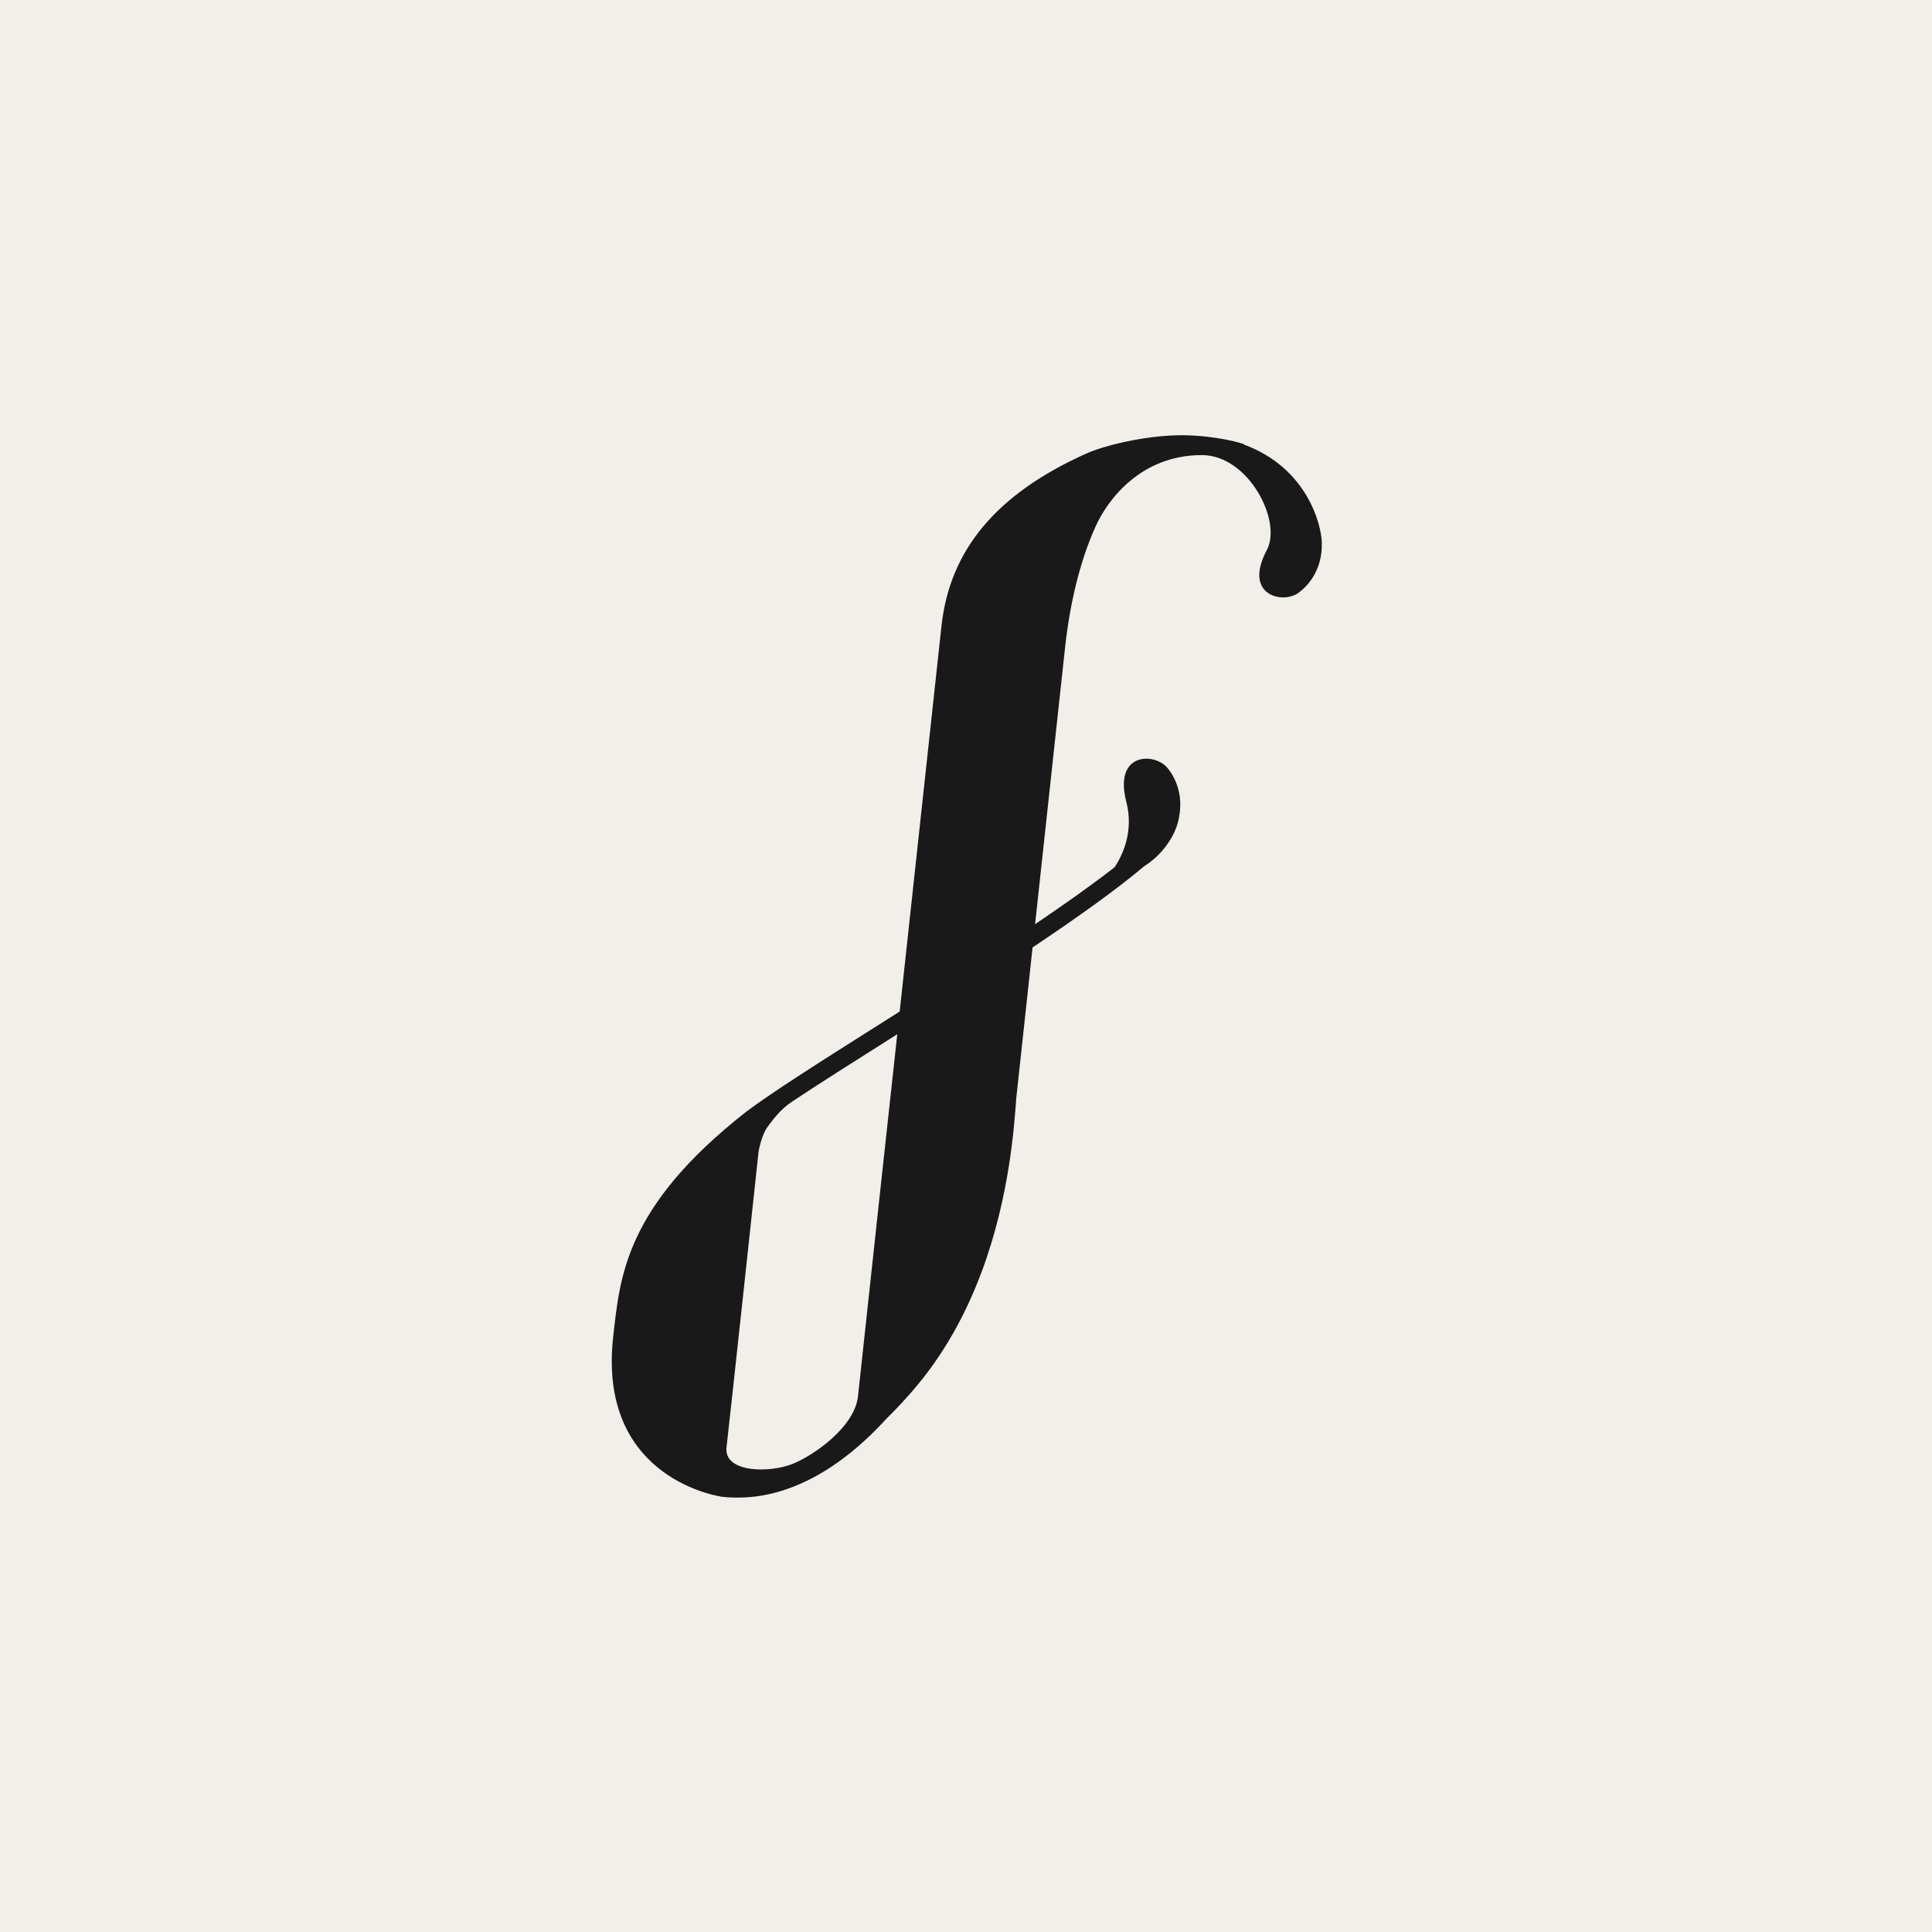
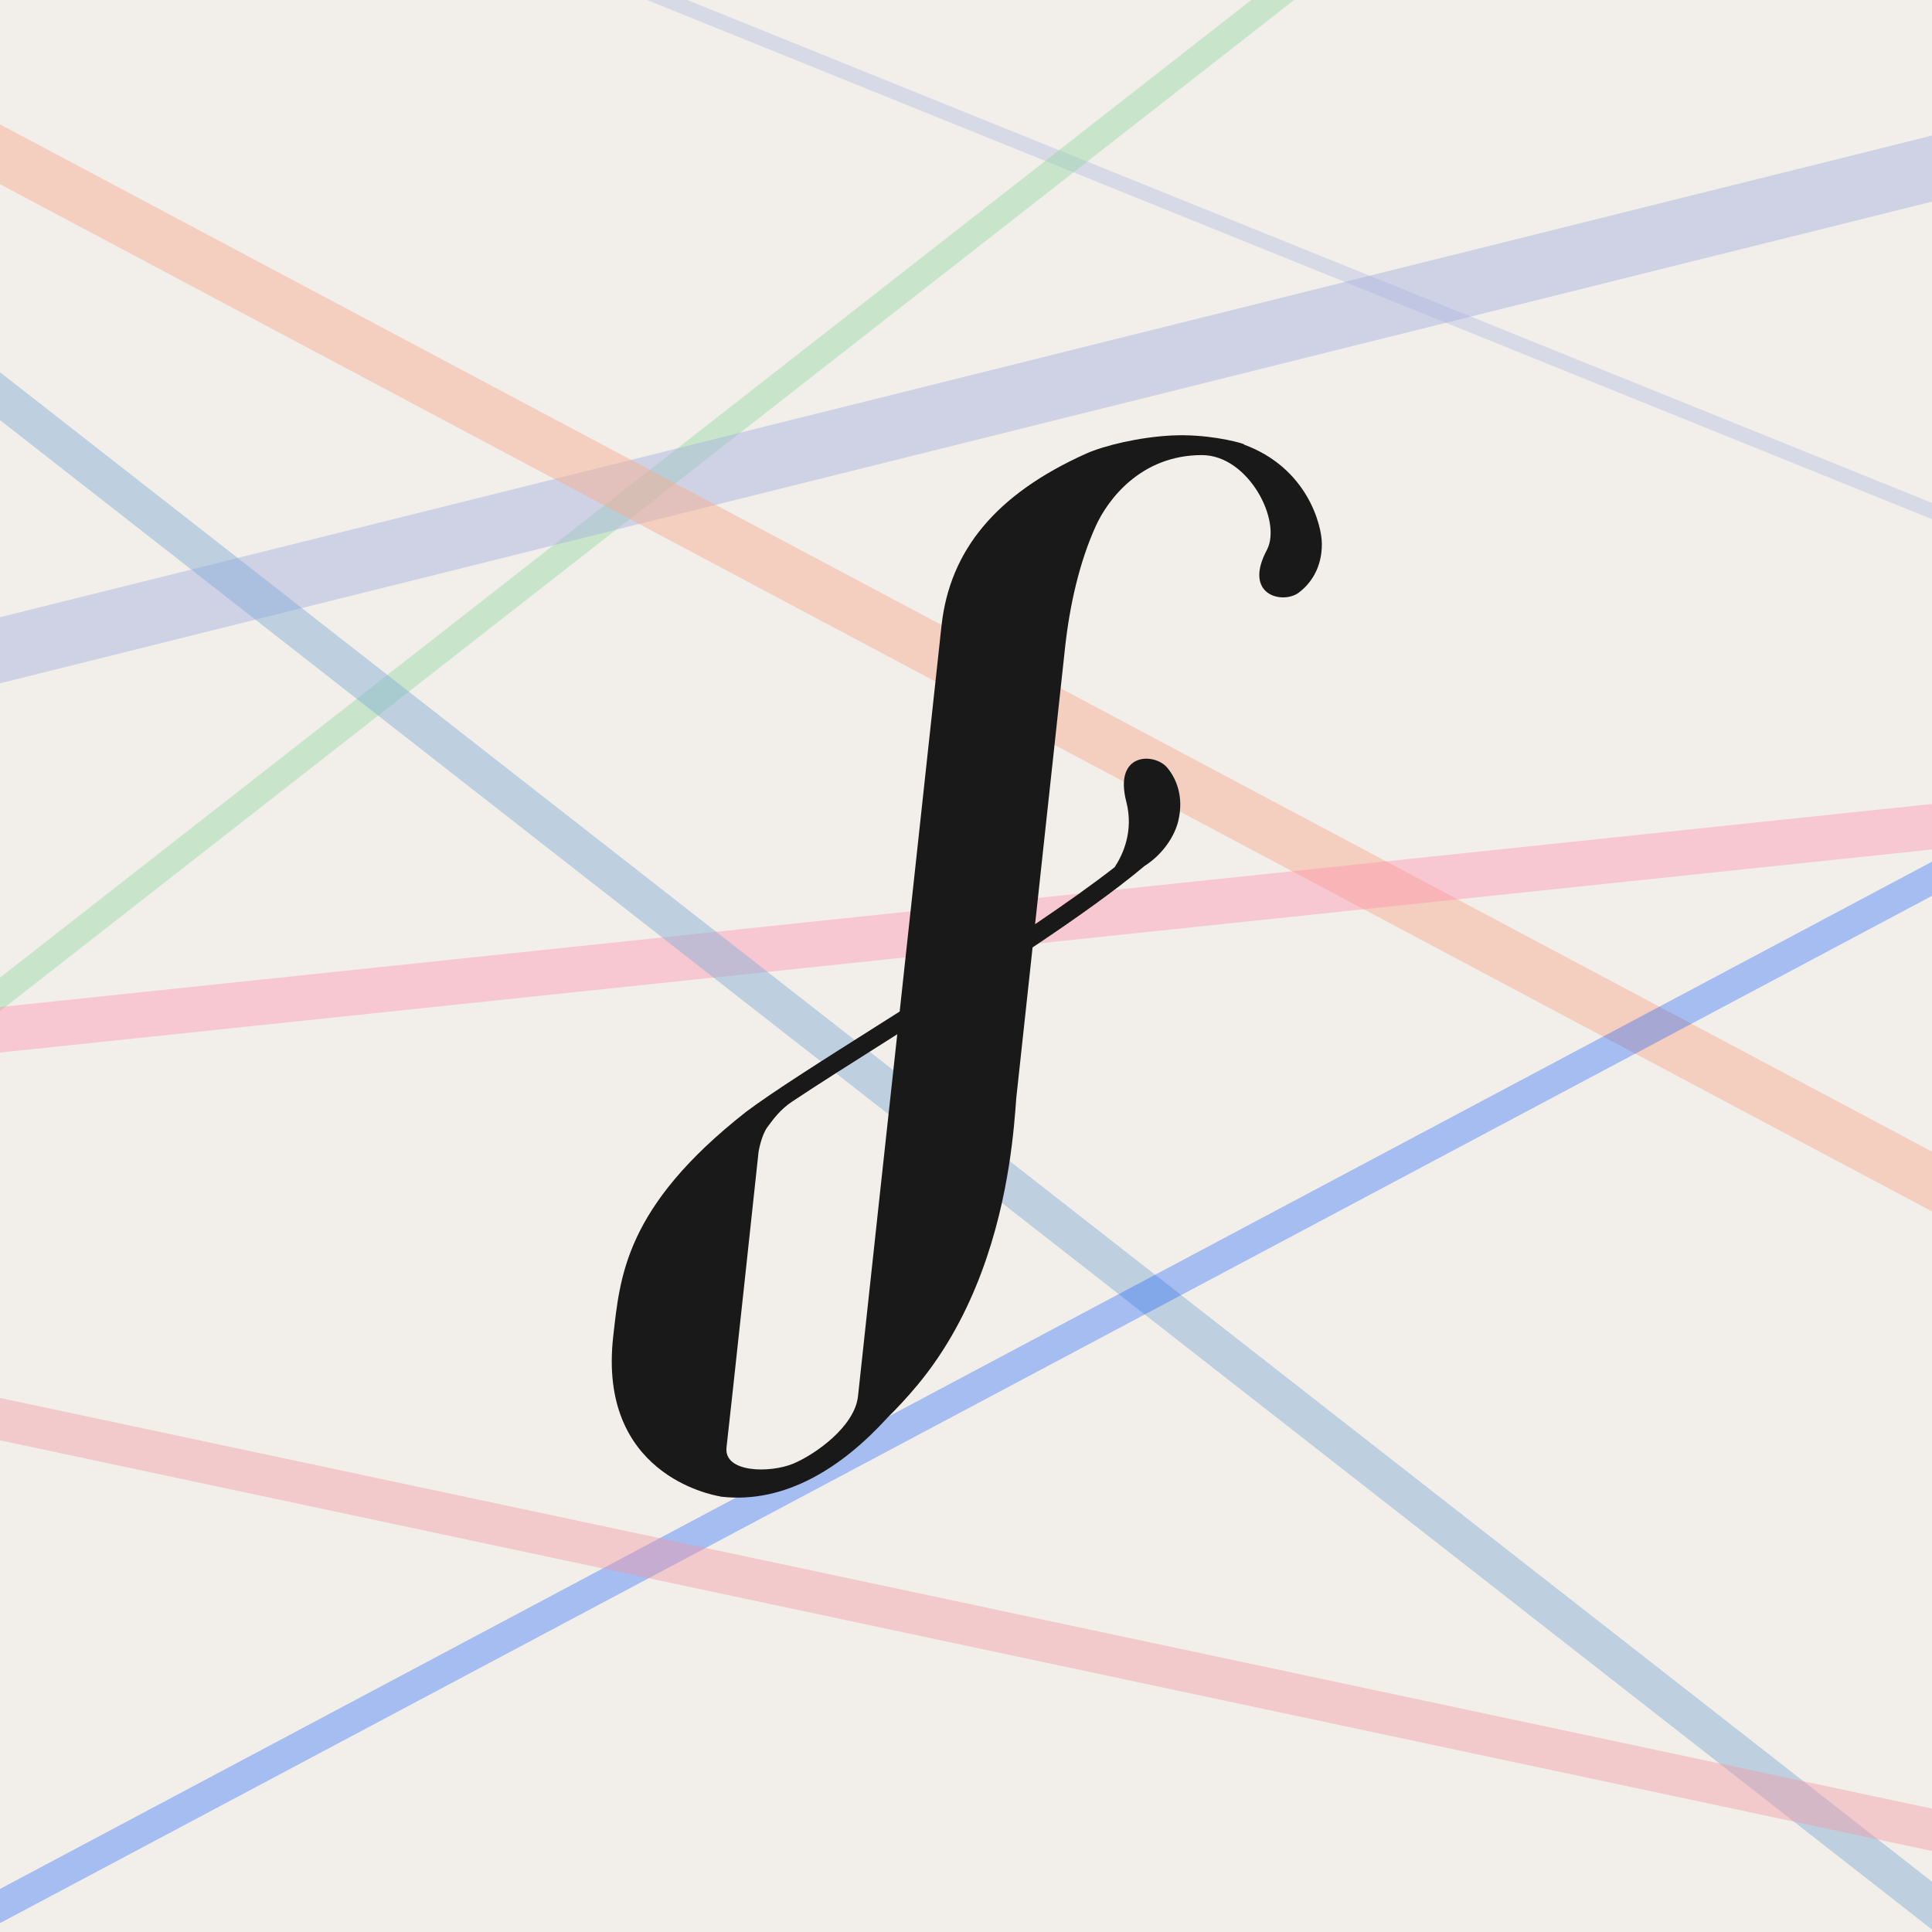
<svg xmlns="http://www.w3.org/2000/svg" viewBox="0 0 1024 1024">
  <rect width="1024" height="1024" fill="#F2EFEA" />
+   <rect x="-300" y="60" width="1600" height="8" fill="#A5B0E0" opacity="0.35" transform="rotate(22 512 64)" />
+   <rect x="-300" y="120" width="1600" height="14" fill="#90D79F" opacity="0.42" transform="rotate(-38 512 127)" />
+   <rect x="-300" y="200" width="1600" height="34" fill="#A5B0E0" opacity="0.45" transform="rotate(-14 512 217)" />
+   <rect x="-300" y="340" width="1600" height="28" fill="#F5AF94" opacity="0.5" transform="rotate(28 512 354)" />
+   <rect x="-300" y="480" width="1600" height="24" fill="#FF8AA8" opacity="0.38" transform="rotate(-6 512 492)" />
+   <rect x="-300" y="600" width="1600" height="20" fill="#7EAAD4" opacity="0.45" transform="rotate(38 512 610)" />
+   <rect x="-300" y="730" width="1600" height="16" fill="#0052FF" opacity="0.32" transform="rotate(-28 512 738)" />
+   <rect x="-300" y="850" width="1600" height="22" fill="#F5949D" opacity="0.4" transform="rotate(12 512 861)" />
  <path fill="#19191A" d="m659.32 235.41c-4.03-1.48-20.4-5.46-38.12-4.6-17.48 0.85-36.15 5.41-45.54 9.62-47.95 21.54-72.21 51.38-76.62 91.03l-22.19 204.67c-3.41 2.16-6.84 4.33-10.15 6.43-30.77 19.44-57.34 36.23-71.4 46.84-64.28 50.48-66.68 87.55-70.26 118.76-8.32 72.69 51.45 84.11 56.7 84.97v0.08c0.29 0.04 0.48 0.05 0.78 0.09 33.77 3.75 63.94-15.63 87.83-41.88 5.24-5.17 10.58-10.88 16.03-17.44 31.03-37.39 43.25-83.43 48.42-116.44v-0.02c2.4-15.32 3.28-27.84 3.83-35.35v-0.02l8.66-80c23.17-15.48 44.28-30.47 59.31-43.15 9.57-6.02 15.93-15.69 17.88-23.74 3.09-12.73-0.86-22.42-5.81-28.36-6.73-8.05-28.5-8.29-21.71 18.03 4.04 15.65-1.84 28.1-6.16 34.69-11.91 9.3-26.46 19.59-42.18 30.22l15.92-146.95c2.47-22.3 7.59-45.07 16.3-64.19 6.12-13.44 23.53-37.49 56.18-37.49 24.66 0 42.65 34.9 34.43 50.32-12.79 23.99 8.43 28.87 16.86 22.62 6.2-4.6 12.47-13.1 12.3-26.19-0.11-9.57-7.6-39.93-41.32-52.34zm-204.55 504.51c-1.66 16.12-22.69 30.96-34.28 35.82-12.12 5.09-37.04 5.03-35.41-8.69 1.64-13.73 16.98-156.62 16.98-156.62 0 0 1.43-8.6 4.64-12.97 2.95-4.01 6.82-9.38 13.01-13.5 14-9.32 32.11-20.77 52.07-33.39 1.24-0.79 2.52-1.59 3.79-2.39-0.03 0-19.12 175.61-20.8 191.74z" />
</svg>
